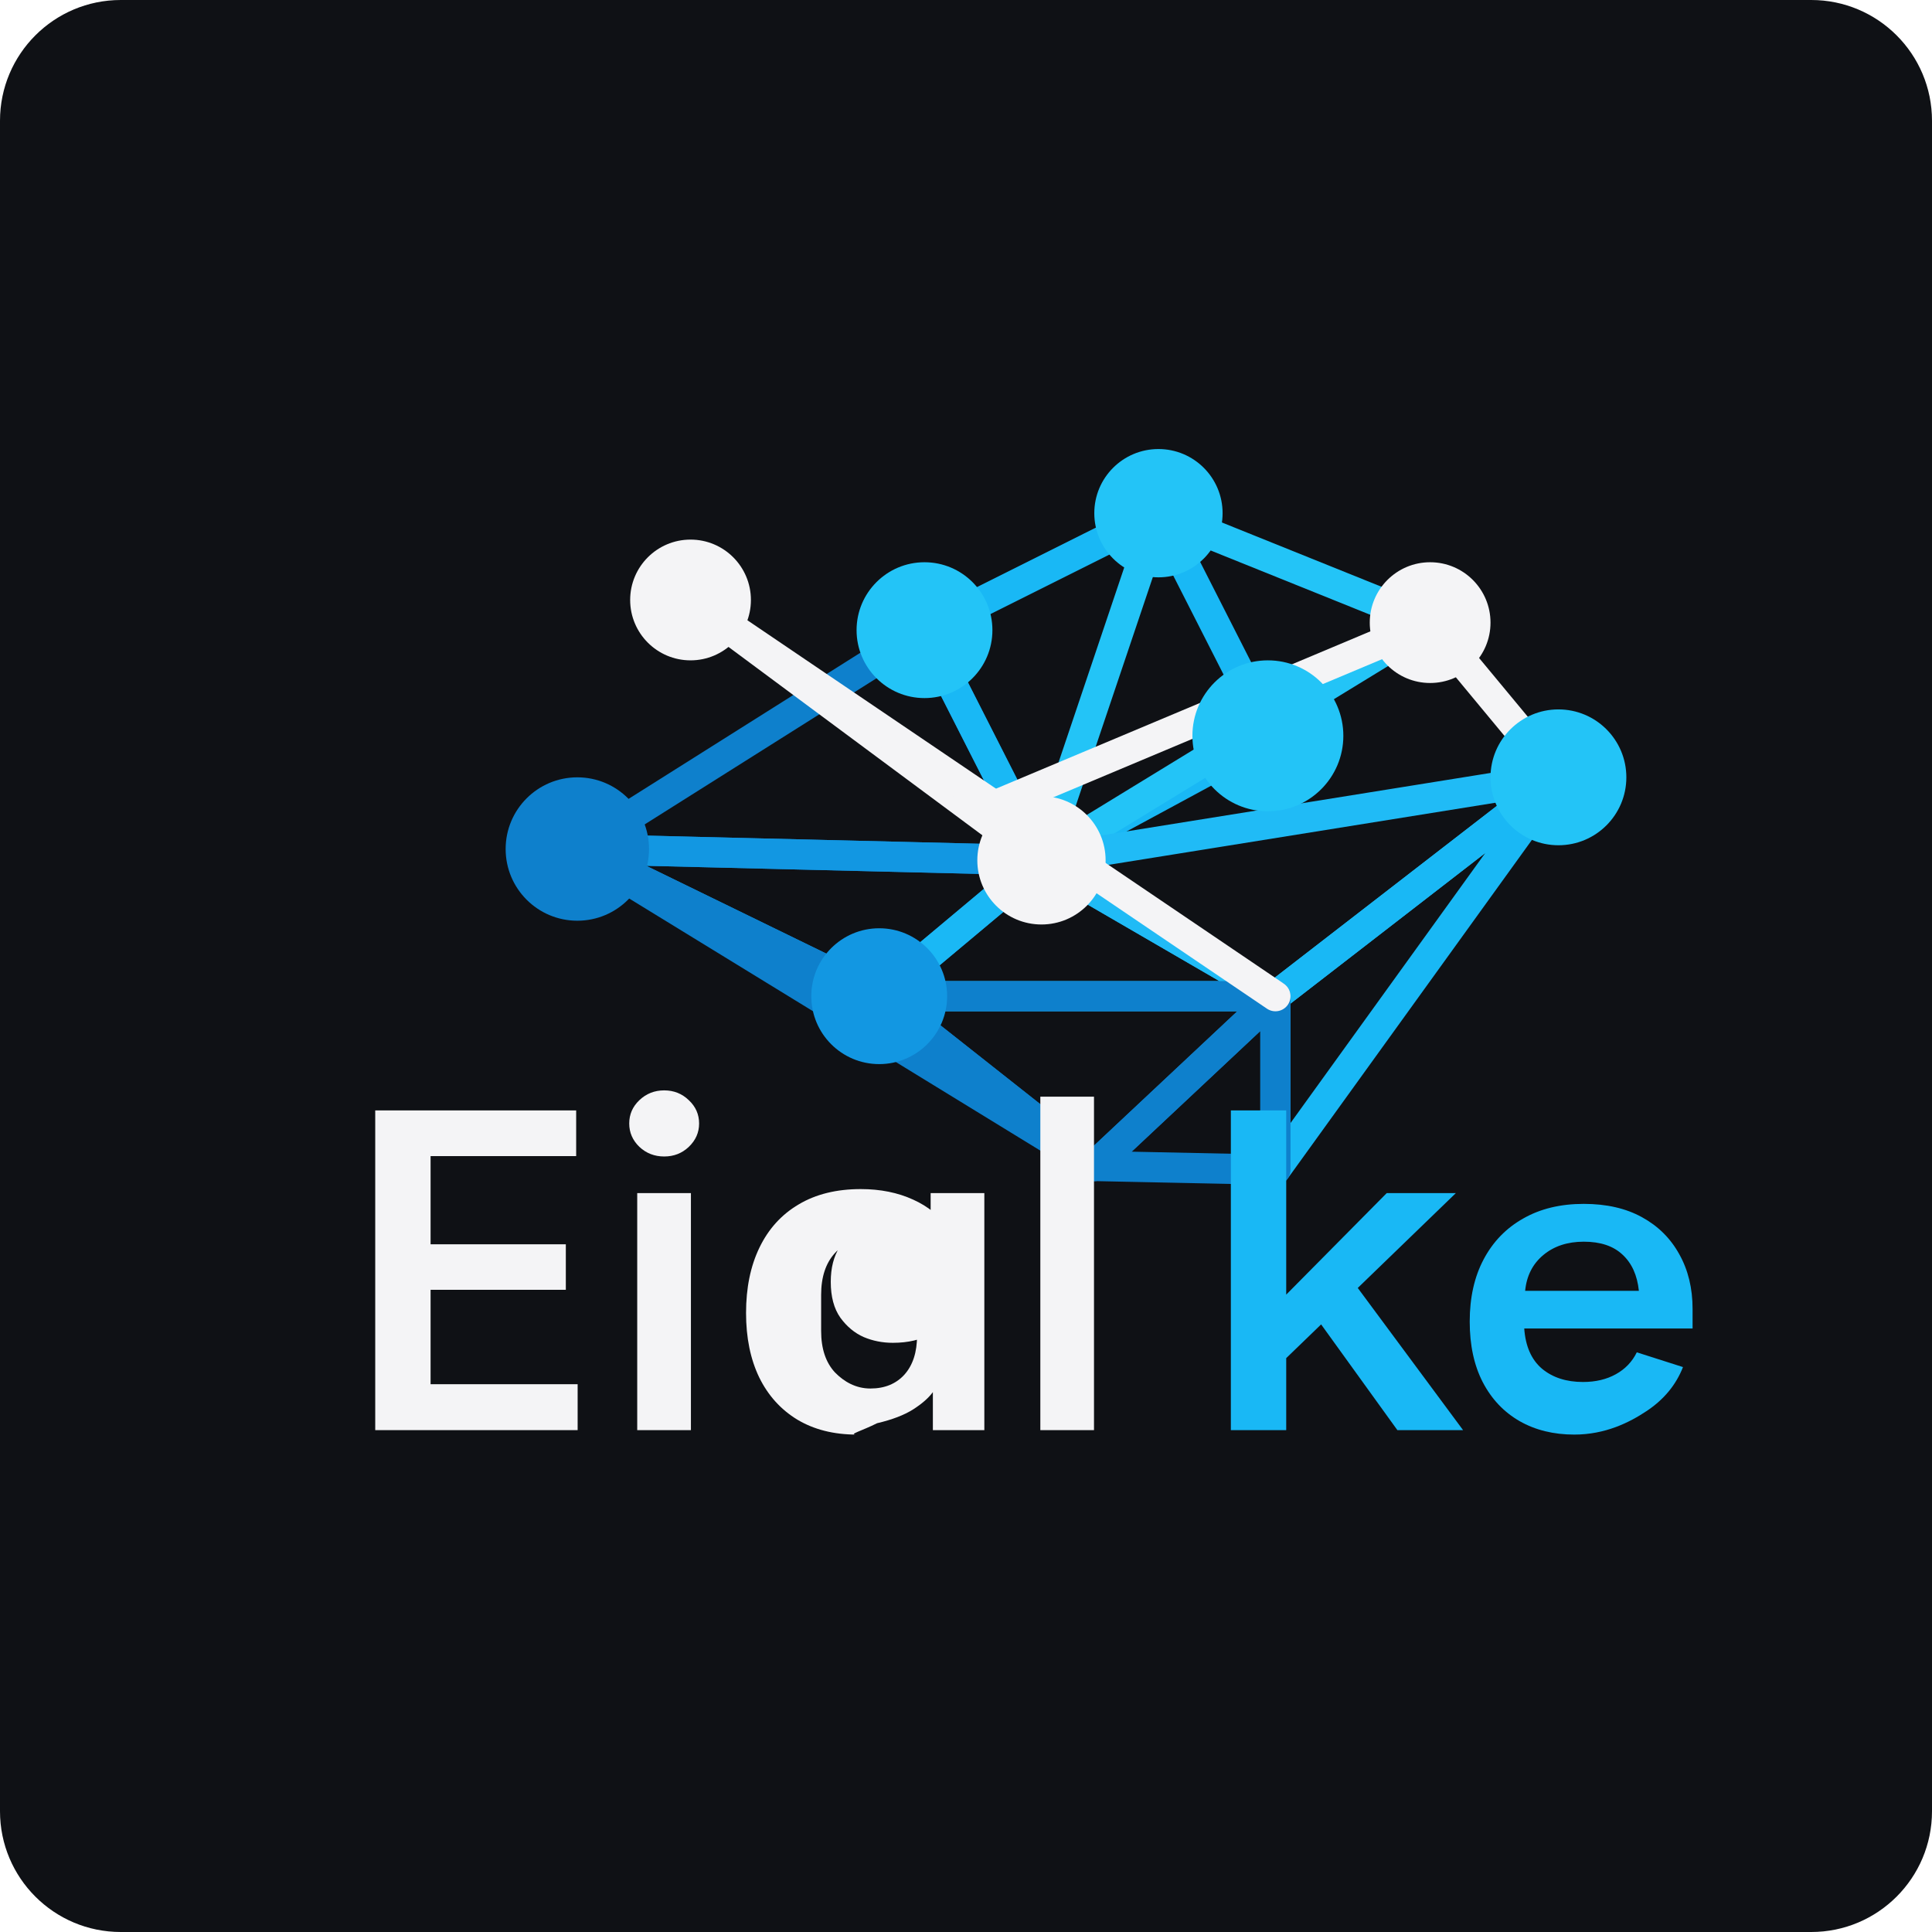
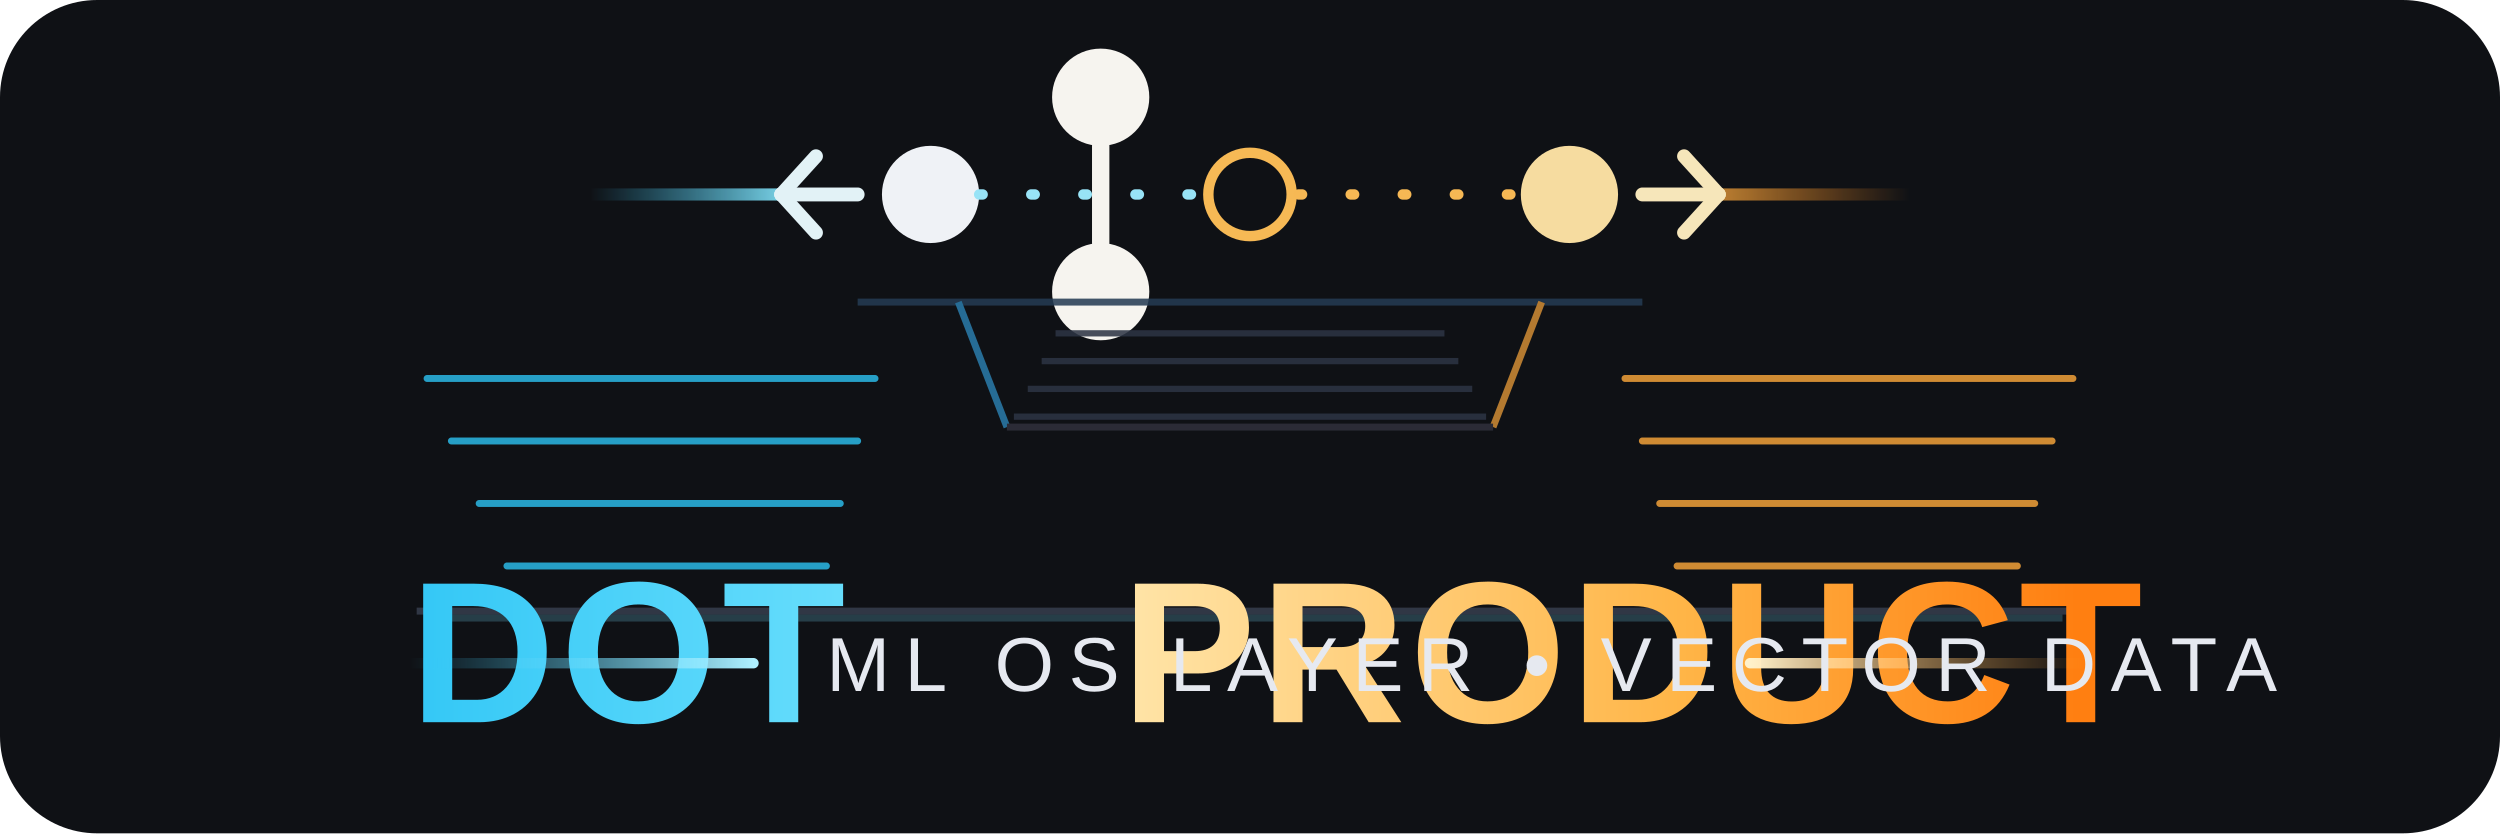
- <svg xmlns="http://www.w3.org/2000/svg" width="512" height="512" viewBox="0 0 512 512" fill="none">
-   <rect width="512" height="512" rx="32" fill="#0F1115" />
-   <g stroke-linecap="round" stroke-linejoin="round">
-     <path d="M153 225L245 167L276 228L153 225Z" stroke="#0E80CC" stroke-width="8" />
-     <path d="M245 167L307 136L337 195L276 228L245 167Z" stroke="#19B8F5" stroke-width="8" />
-     <path d="M307 136L379 165L276 228L307 136Z" stroke="#23C4F7" stroke-width="8" />
-     <path d="M153 225L233 264L276 228L153 225Z" stroke="#1297E2" stroke-width="8" />
-     <path d="M233 264L338 264L276 228L233 264Z" stroke="#1AB8F5" stroke-width="8" />
-     <path d="M338 264L413 206L276 228L338 264Z" stroke="#20BBF6" stroke-width="8" />
-     <path d="M153 225L290 309L233 264L153 225Z" stroke="#0E80CC" stroke-width="8" />
-     <path d="M233 264L290 309L338 264L233 264Z" stroke="#0E80CC" stroke-width="8" />
-     <path d="M338 264L413 206L338 310L338 264Z" stroke="#19B8F5" stroke-width="8" />
-     <path d="M290 309L338 310L338 264L290 309Z" stroke="#0E80CC" stroke-width="8" />
-     <path d="M183 159L307 136L245 167L183 159Z" stroke="#19B8F5" stroke-width="8" opacity="0" />
-     <path d="M183 159L276 228" stroke="#F4F4F6" stroke-width="8" />
-     <path d="M260 215L379 165" stroke="#F4F4F6" stroke-width="8" />
-     <path d="M338 264L183 159" stroke="#F4F4F6" stroke-width="8" />
-     <path d="M379 165L413 206" stroke="#F4F4F6" stroke-width="8" />
+ <svg xmlns="http://www.w3.org/2000/svg" width="720" height="240" viewBox="0 0 720 240" fill="none">
+   <rect width="720" height="240" rx="28" fill="#0F1115" />
+   <defs>
+     <linearGradient id="dotGradient" x1="122" y1="164" x2="300" y2="164" gradientUnits="userSpaceOnUse">
+       <stop stop-color="#35C8F6" />
+       <stop offset="1" stop-color="#7EE7FF" />
+     </linearGradient>
+     <linearGradient id="productGradient" x1="328" y1="164" x2="598" y2="164" gradientUnits="userSpaceOnUse">
+       <stop stop-color="#FFE3A5" />
+       <stop offset="0.58" stop-color="#FFB547" />
+       <stop offset="1" stop-color="#FF7F11" />
+     </linearGradient>
+     <linearGradient id="lineLeft" x1="170" y1="56" x2="303" y2="56" gradientUnits="userSpaceOnUse">
+       <stop stop-color="#34C5F5" stop-opacity="0" />
+       <stop offset="0.45" stop-color="#8CEBFF" />
+       <stop offset="1" stop-color="#EAFBFF" />
+     </linearGradient>
+     <linearGradient id="lineRight" x1="417" y1="56" x2="550" y2="56" gradientUnits="userSpaceOnUse">
+       <stop stop-color="#FFF3D6" />
+       <stop offset="0.45" stop-color="#FFB547" />
+       <stop offset="1" stop-color="#FF8A1D" stop-opacity="0" />
+     </linearGradient>
+     <linearGradient id="tagLeft" x1="118" y1="191" x2="217" y2="191" gradientUnits="userSpaceOnUse">
+       <stop stop-color="#2DC4F4" stop-opacity="0" />
+       <stop offset="1" stop-color="#AEF0FF" />
+     </linearGradient>
+     <linearGradient id="tagRight" x1="504" y1="191" x2="602" y2="191" gradientUnits="userSpaceOnUse">
+       <stop stop-color="#FFF1CB" />
+       <stop offset="1" stop-color="#FF9F2B" stop-opacity="0" />
+     </linearGradient>
+   </defs>
+   <g opacity="0.96">
+     <path d="M170 56H228" stroke="url(#lineLeft)" stroke-width="3.5" stroke-linecap="round" />
+     <path d="M492 56H550" stroke="url(#lineRight)" stroke-width="3.5" stroke-linecap="round" />
+     <circle cx="268" cy="56" r="14" fill="#F8FBFF" />
+     <circle cx="360" cy="56" r="12" stroke="#FFBF57" stroke-width="3" />
+     <circle cx="452" cy="56" r="14" fill="#FFE4A6" />
+     <circle cx="317" cy="28" r="14" fill="#FFFDF8" />
+     <circle cx="317" cy="84" r="14" fill="#FFFDF8" />
+     <path d="M317 42V70" stroke="#FFFDF8" stroke-width="5" stroke-linecap="round" />
+     <path d="M282 56H346" stroke="#9DEBFF" stroke-width="3" stroke-linecap="round" stroke-dasharray="1 14" />
+     <path d="M374 56H438" stroke="#FFBE56" stroke-width="3" stroke-linecap="round" stroke-dasharray="1 14" />
+     <path d="M247 56L225 56" stroke="#EAFBFF" stroke-width="4" stroke-linecap="round" />
+     <path d="M225 56L235 45" stroke="#EAFBFF" stroke-width="4" stroke-linecap="round" />
+     <path d="M225 56L235 67" stroke="#EAFBFF" stroke-width="4" stroke-linecap="round" />
+     <path d="M473 56H495" stroke="#FFEEC1" stroke-width="4" stroke-linecap="round" />
+     <path d="M495 56L485 45" stroke="#FFEEC1" stroke-width="4" stroke-linecap="round" />
+     <path d="M495 56L485 67" stroke="#FFEEC1" stroke-width="4" stroke-linecap="round" />
  </g>
-   <circle cx="153" cy="225" r="19" fill="#0E80CC" />
-   <circle cx="183" cy="159" r="16" fill="#F4F4F6" />
-   <circle cx="245" cy="167" r="18" fill="#23C4F7" />
-   <circle cx="276" cy="228" r="17" fill="#F4F4F6" />
-   <circle cx="307" cy="136" r="17" fill="#23C4F7" />
-   <circle cx="336" cy="195" r="20" fill="#23C4F7" />
-   <circle cx="379" cy="165" r="16" fill="#F4F4F6" />
-   <circle cx="413" cy="206" r="18" fill="#23C4F7" />
-   <circle cx="233" cy="264" r="18" fill="#1297E2" />
-   <g fill="#F4F4F6">
-     <path d="M99.44 379V294.27H152.69V306.38H114.11V329.75H149.95V341.81H114.11V366.83H153.08V379H99.44Z" />
-     <path d="M168.87 379V316.18H183.1V379H168.87ZM176.01 306.48C173.45 306.48 171.26 305.63 169.44 303.93C167.65 302.19 166.75 300.13 166.75 297.74C166.75 295.32 167.65 293.26 169.44 291.56C171.26 289.83 173.45 288.96 176.01 288.96C178.58 288.96 180.75 289.83 182.54 291.56C184.36 293.26 185.27 295.32 185.27 297.74C185.27 300.13 184.36 302.19 182.54 303.93C180.75 305.63 178.58 306.48 176.01 306.48Z" />
-     <path d="M226.99 380.18C220.95 380.18 215.73 378.86 211.32 376.23C206.94 373.57 203.56 369.84 201.2 365.03C198.87 360.19 197.71 354.5 197.71 347.94C197.71 341.31 198.89 335.54 201.26 330.63C203.65 325.68 207.11 321.86 211.66 319.18C216.2 316.47 221.69 315.12 228.12 315.12C233.32 315.12 237.95 316.06 242.01 317.92C246.07 319.75 249.26 322.4 251.58 325.86C253.93 329.32 255.1 333.45 255.1 338.24C255.1 341.31 254.41 344.18 253.04 346.87C251.67 349.56 249.61 351.74 246.87 353.41C244.14 355.04 240.72 355.86 236.62 355.86C233.87 355.86 231.29 355.35 228.88 354.33C226.5 353.28 224.44 351.58 222.71 349.21C221.01 346.81 220.16 343.63 220.16 339.69C220.16 336.03 220.94 332.95 222.51 330.46C224.08 327.97 226.12 326.09 228.65 324.82C231.17 323.52 233.82 322.87 236.58 322.87C239.01 322.87 241.04 323.24 242.67 323.98C244.3 324.7 245.62 325.57 246.63 326.6V316.18H260.86V379H247.22V368.93C246.07 370.49 244.32 372.02 241.97 373.52C239.61 375.01 236.43 376.23 232.43 377.17C228.47 379.17 224.65 380.18 226.99 380.18ZM230.66 367.97C234.45 367.97 237.46 366.74 239.69 364.28C241.91 361.79 243.03 358.35 243.03 353.94V341.22C243.03 337.07 241.89 333.85 239.59 331.56C237.33 329.24 234.35 328.08 230.66 328.08C226.83 328.08 223.69 329.42 221.24 332.1C218.82 334.76 217.61 338.44 217.61 343.14V352.72C217.61 357.39 218.82 361.04 221.24 363.67C223.69 366.2 226.83 367.97 230.66 367.97Z" />
-     <path d="M275.7 379V290.63H289.92V379H275.7Z" />
-     <path d="M326.19 379V294.27H340.86V343.09L367.5 316.18H385.82L359.82 341.32L387.73 379H370.32L350.11 350.98L340.86 359.92V379H326.19Z" fill="#19B8F5" />
-     <path d="M417.2 380.18C411.71 380.18 406.88 378.99 402.72 376.62C398.56 374.23 395.31 370.81 392.97 366.34C390.65 361.86 389.49 356.49 389.49 350.23C389.49 343.87 390.72 338.37 393.19 333.72C395.67 329.05 399.16 325.45 403.68 322.91C408.19 320.33 413.53 319.04 419.72 319.04C425.74 319.04 430.88 320.22 435.14 322.57C439.43 324.92 442.72 328.19 445.03 332.39C447.38 336.58 448.55 341.41 448.55 346.87V352.06H403.94C404.27 356.77 405.83 360.32 408.63 362.71C411.45 365.06 415.08 366.24 419.51 366.24C422.84 366.24 425.74 365.56 428.22 364.18C430.7 362.81 432.55 360.87 433.77 358.38L446.01 362.29C444.15 367.03 440.93 370.92 436.34 373.96C431.79 376.99 425.41 380.18 417.2 380.18ZM404.18 342.09H434.32C433.89 337.96 432.45 334.77 429.99 332.5C427.57 330.21 424.15 329.06 419.72 329.06C415.4 329.06 411.82 330.24 408.99 332.6C406.17 334.95 404.56 338.12 404.18 342.09Z" fill="#19B8F5" />
+   <g opacity="0.86">
+     <path d="M247 87H473" stroke="#243B52" stroke-width="2" />
+     <path d="M276 87L290 123" stroke="#2A7BA9" stroke-width="2" />
+     <path d="M444 87L430 123" stroke="#CE8B34" stroke-width="2" />
+     <path d="M290 123H430" stroke="#2F303B" stroke-width="2" />
+     <path d="M304 96H416" stroke="#2C3443" stroke-width="1.8" />
+     <path d="M300 104H420" stroke="#2C3443" stroke-width="1.8" />
+     <path d="M296 112H424" stroke="#2C3443" stroke-width="1.8" />
+     <path d="M292 120H428" stroke="#2C3443" stroke-width="1.8" />
+   </g>
+   <g opacity="0.8" stroke-width="2" stroke-linecap="round">
+     <path d="M123 109H252" stroke="#2CC3F3" />
+     <path d="M130 127H247" stroke="#2CC3F3" />
+     <path d="M138 145H242" stroke="#2CC3F3" />
+     <path d="M146 163H238" stroke="#2CC3F3" />
+     <path d="M468 109H597" stroke="#FFAA3B" />
+     <path d="M473 127H591" stroke="#FFAA3B" />
+     <path d="M478 145H586" stroke="#FFAA3B" />
+     <path d="M483 163H581" stroke="#FFAA3B" />
+   </g>
+   <path d="M120 176H602" stroke="#303745" stroke-width="2" />
+   <path d="M126 178H594" stroke="#78DFFF" stroke-opacity="0.22" stroke-width="2" />
+   <g>
+     <text x="118" y="208" fill="url(#dotGradient)" font-family="Arial, Helvetica, sans-serif" font-size="58" font-weight="800" letter-spacing="1.5">DOT</text>
+     <text x="323" y="208" fill="url(#productGradient)" font-family="Arial, Helvetica, sans-serif" font-size="58" font-weight="800" letter-spacing="1.2">PRODUCT</text>
+     <path d="M118 191H217" stroke="url(#tagLeft)" stroke-width="3" stroke-linecap="round" />
+     <path d="M504 191H602" stroke="url(#tagRight)" stroke-width="3" stroke-linecap="round" />
+     <text x="238" y="199" fill="#E6E9F0" font-family="Arial, Helvetica, sans-serif" font-size="22" font-weight="500" letter-spacing="4.2">ML OS LAYER • VECTOR DATA</text>
  </g>
</svg>
